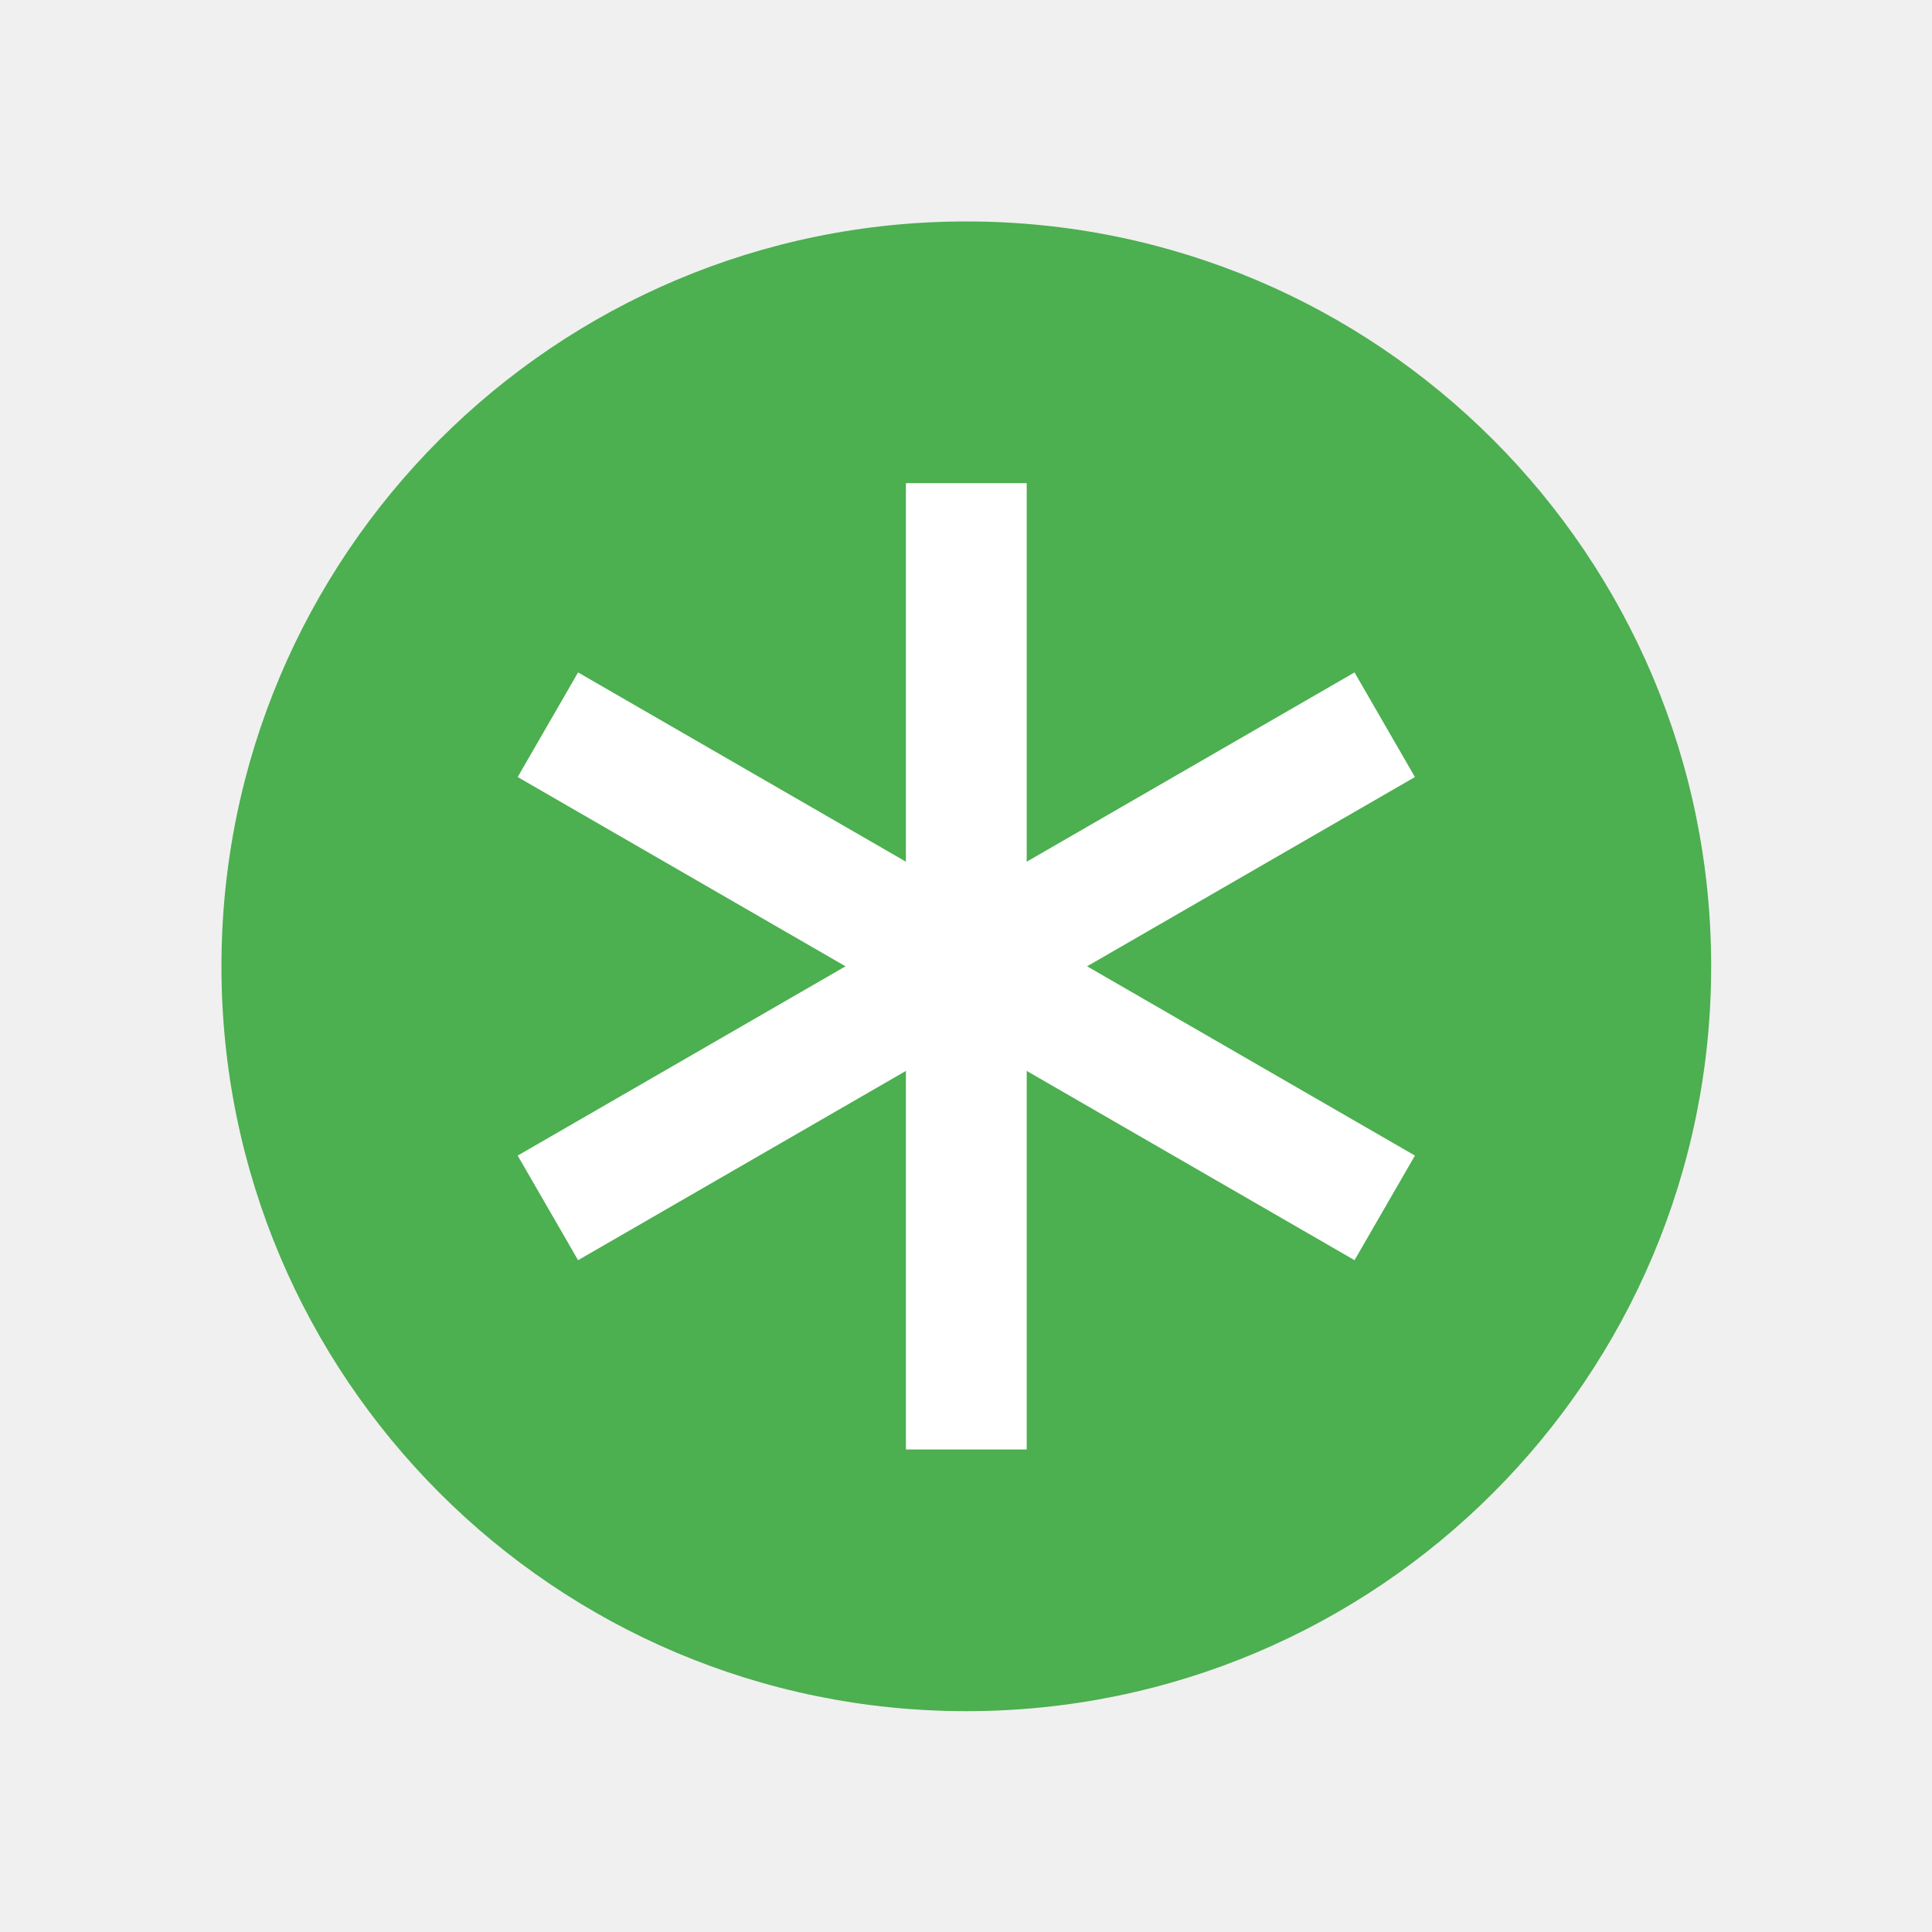
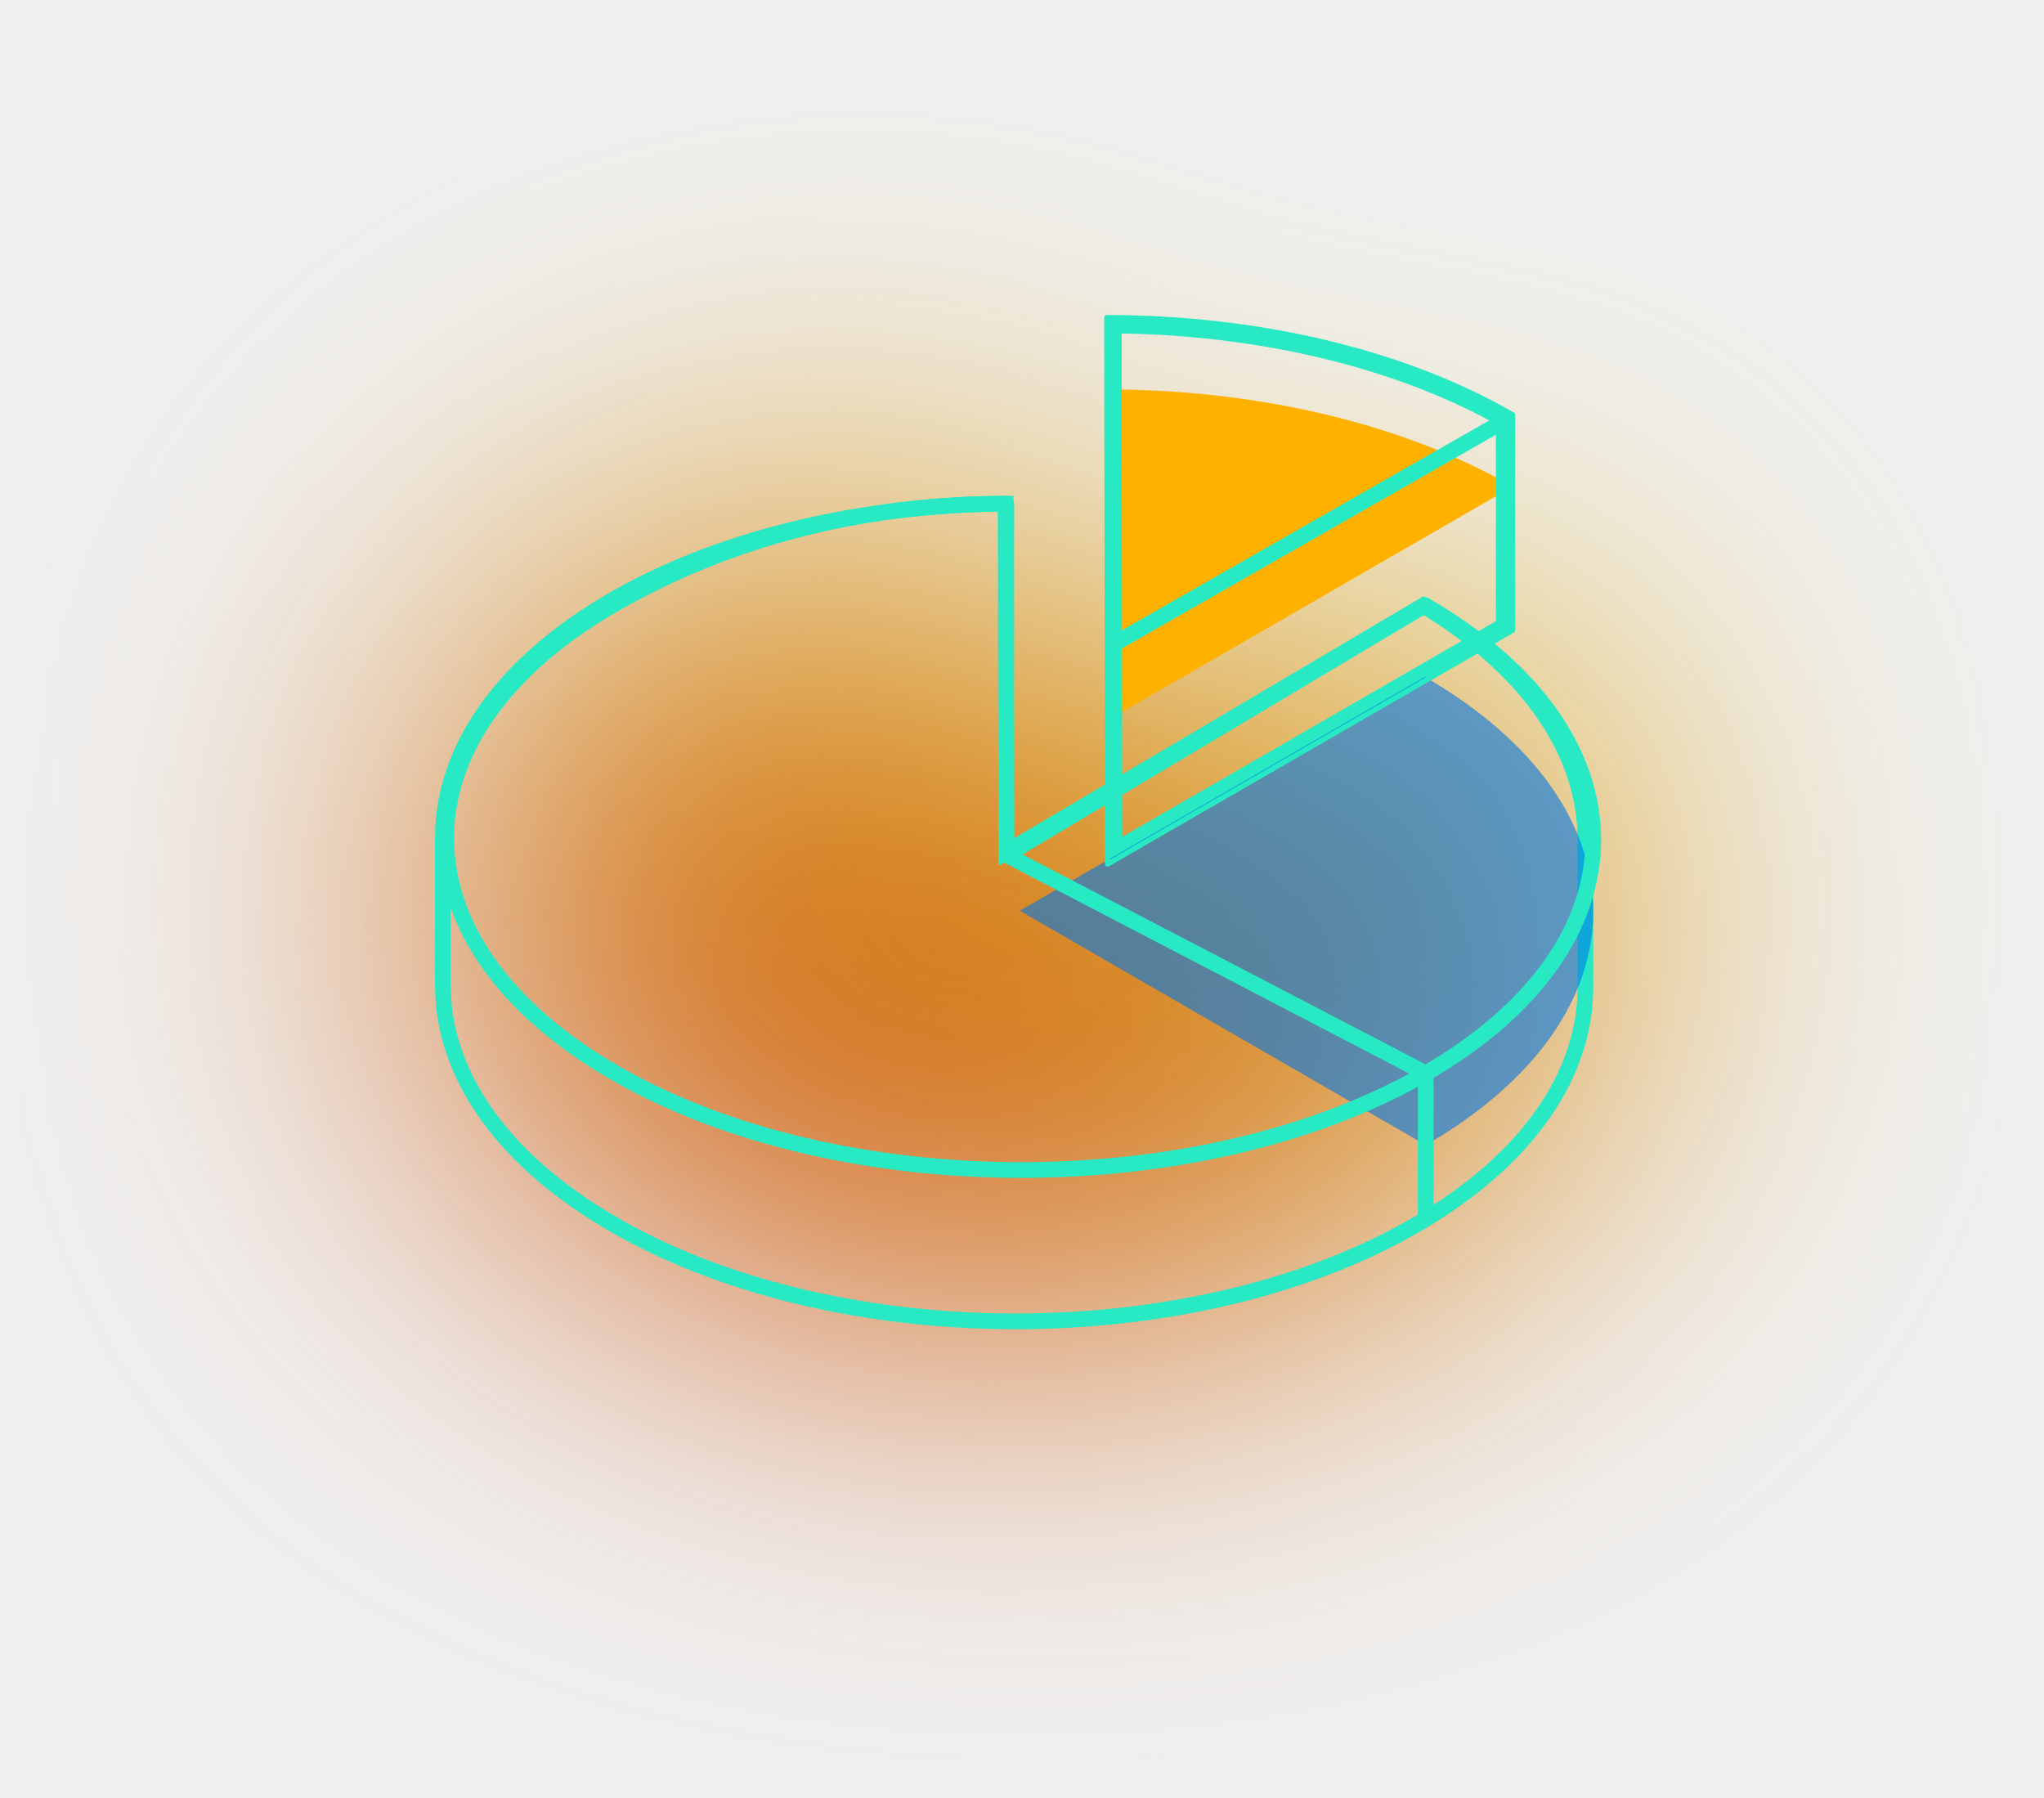
- <svg xmlns="http://www.w3.org/2000/svg" width="800px" height="800px" viewBox="0 0 100 100" version="1.1">
-   <g transform="scale(0.521)">
-     <circle style="fill:#4CAF50;stroke:none" cx="96" cy="96" r="74" />
-     <path style="fill:#FFF" d="m 90,48 12,0 0,96 -12,0 z" />
-     <g transform="rotate(60,96,96)">
-       <path style="fill:#FFF" d="m 90,48 12,0 0,96 -12,0 z" />
-     </g>
-     <g transform="rotate(-60,96,96)">
-       <path style="fill:#FFF" d="m 90,48 12,0 0,96 -12,0 z" />
-     </g>
+ <svg xmlns="http://www.w3.org/2000/svg" width="390" height="343" viewBox="0 0 390 343" fill="none">
+   <g filter="url(#filter0_f_10319_39859)">
+     <path d="M304.852 185.158V157.759C304.782 141.621 294.078 125.478 272.714 113.154L195.426 157.764L195.302 94.6C167.297 94.584 139.302 100.727 117.96 113.046C96.59 125.386 85.941 141.572 86.011 157.759H86V185.158H86.011C86.076 201.296 96.784 217.439 118.149 229.768C160.931 254.466 230.213 254.514 272.892 229.876C294.272 217.536 304.917 201.35 304.857 185.158H304.852Z" fill="url(#paint0_linear_10319_39859)" />
  </g>
+   <path d="M211.181 74.299C239.192 74.315 267.202 80.501 288.593 92.847L211.311 137.458L211.176 74.299H211.181Z" fill="#FFB100" />
+   <path d="M212.501 62.106C239.486 62.335 266.285 68.336 286.918 80.019V119.381L212.631 162.262L212.501 62.106Z" stroke="#27EAC5" stroke-width="3" />
+   <path d="M286.5 80.6L213 122.6" stroke="#27EAC5" stroke-width="3" stroke-linecap="round" stroke-linejoin="round" />
+   <path d="M191.997 159.935L192.002 162.559L194.261 161.224L271.537 115.536C292.317 128.054 302.427 144.136 302.494 159.933V189.049C302.222 204.836 291.921 220.835 270.958 233.229C249.695 245.802 221.711 252.12 193.633 252.1C165.555 252.08 137.543 245.722 116.227 233.117C94.933 220.53 84.573 204.248 84.511 188.261L84.505 186.767H84.5V161.427H84.518L84.511 159.92C84.444 144.138 94.421 128.077 115.046 115.563L116.036 114.97C136.924 102.62 164.298 96.309 191.874 96.105L191.997 159.935Z" stroke="#27EAC5" stroke-width="3" />
+   <path d="M271.858 129.15C314.64 153.842 314.721 193.836 272.031 218.474L194.57 173.761L271.858 129.15Z" fill="#0077E4" fill-opacity="0.6" />
+   <path d="M271.855 115.46L191.998 163.1V96.1C163.993 96.083 138.443 103.033 117.1 115.352C74.421 139.99 74.502 179.978 117.289 204.676C160.071 229.373 229.353 229.421 272.033 204.783C314.723 180.146 314.642 140.152 271.86 115.46H271.855Z" stroke="#27EAC5" stroke-width="3" stroke-linecap="round" stroke-linejoin="round" />
+   <path d="M272.031 204.777L192 163.1L271.858 115.459" stroke="#27EAC5" stroke-width="3" stroke-linecap="round" stroke-linejoin="round" />
+   <path d="M272.031 204.773V232.173" stroke="#27EAC5" stroke-width="3" stroke-linecap="round" stroke-linejoin="round" />
+   <path d="M211.184 60.6L211.318 164.858L288.601 120.247V79.148C267.21 66.802 239.2 60.616 211.189 60.6H211.184Z" stroke="#27EAC5" stroke-linecap="round" stroke-linejoin="round" />
+   <defs>
+     <filter id="filter0_f_10319_39859" x="-8.6" y="-0" width="408.055" height="342.923" filterUnits="userSpaceOnUse" color-interpolation-filters="sRGB">
+       <feFlood flood-opacity="0" result="BackgroundImageFix" />
+       <feBlend mode="normal" in="SourceGraphic" in2="BackgroundImageFix" result="shape" />
+       <feGaussianBlur stdDeviation="47.3" result="effect1_foregroundBlur_10319_39859" />
+     </filter>
+     <linearGradient id="paint0_linear_10319_39859" x1="232.359" y1="0.304" x2="120.359" y2="258.304" gradientUnits="userSpaceOnUse">
+       <stop stop-color="#eeff00" />
+       <stop offset="1" stop-color="#c42603" />
+     </linearGradient>
+   </defs>
</svg>
